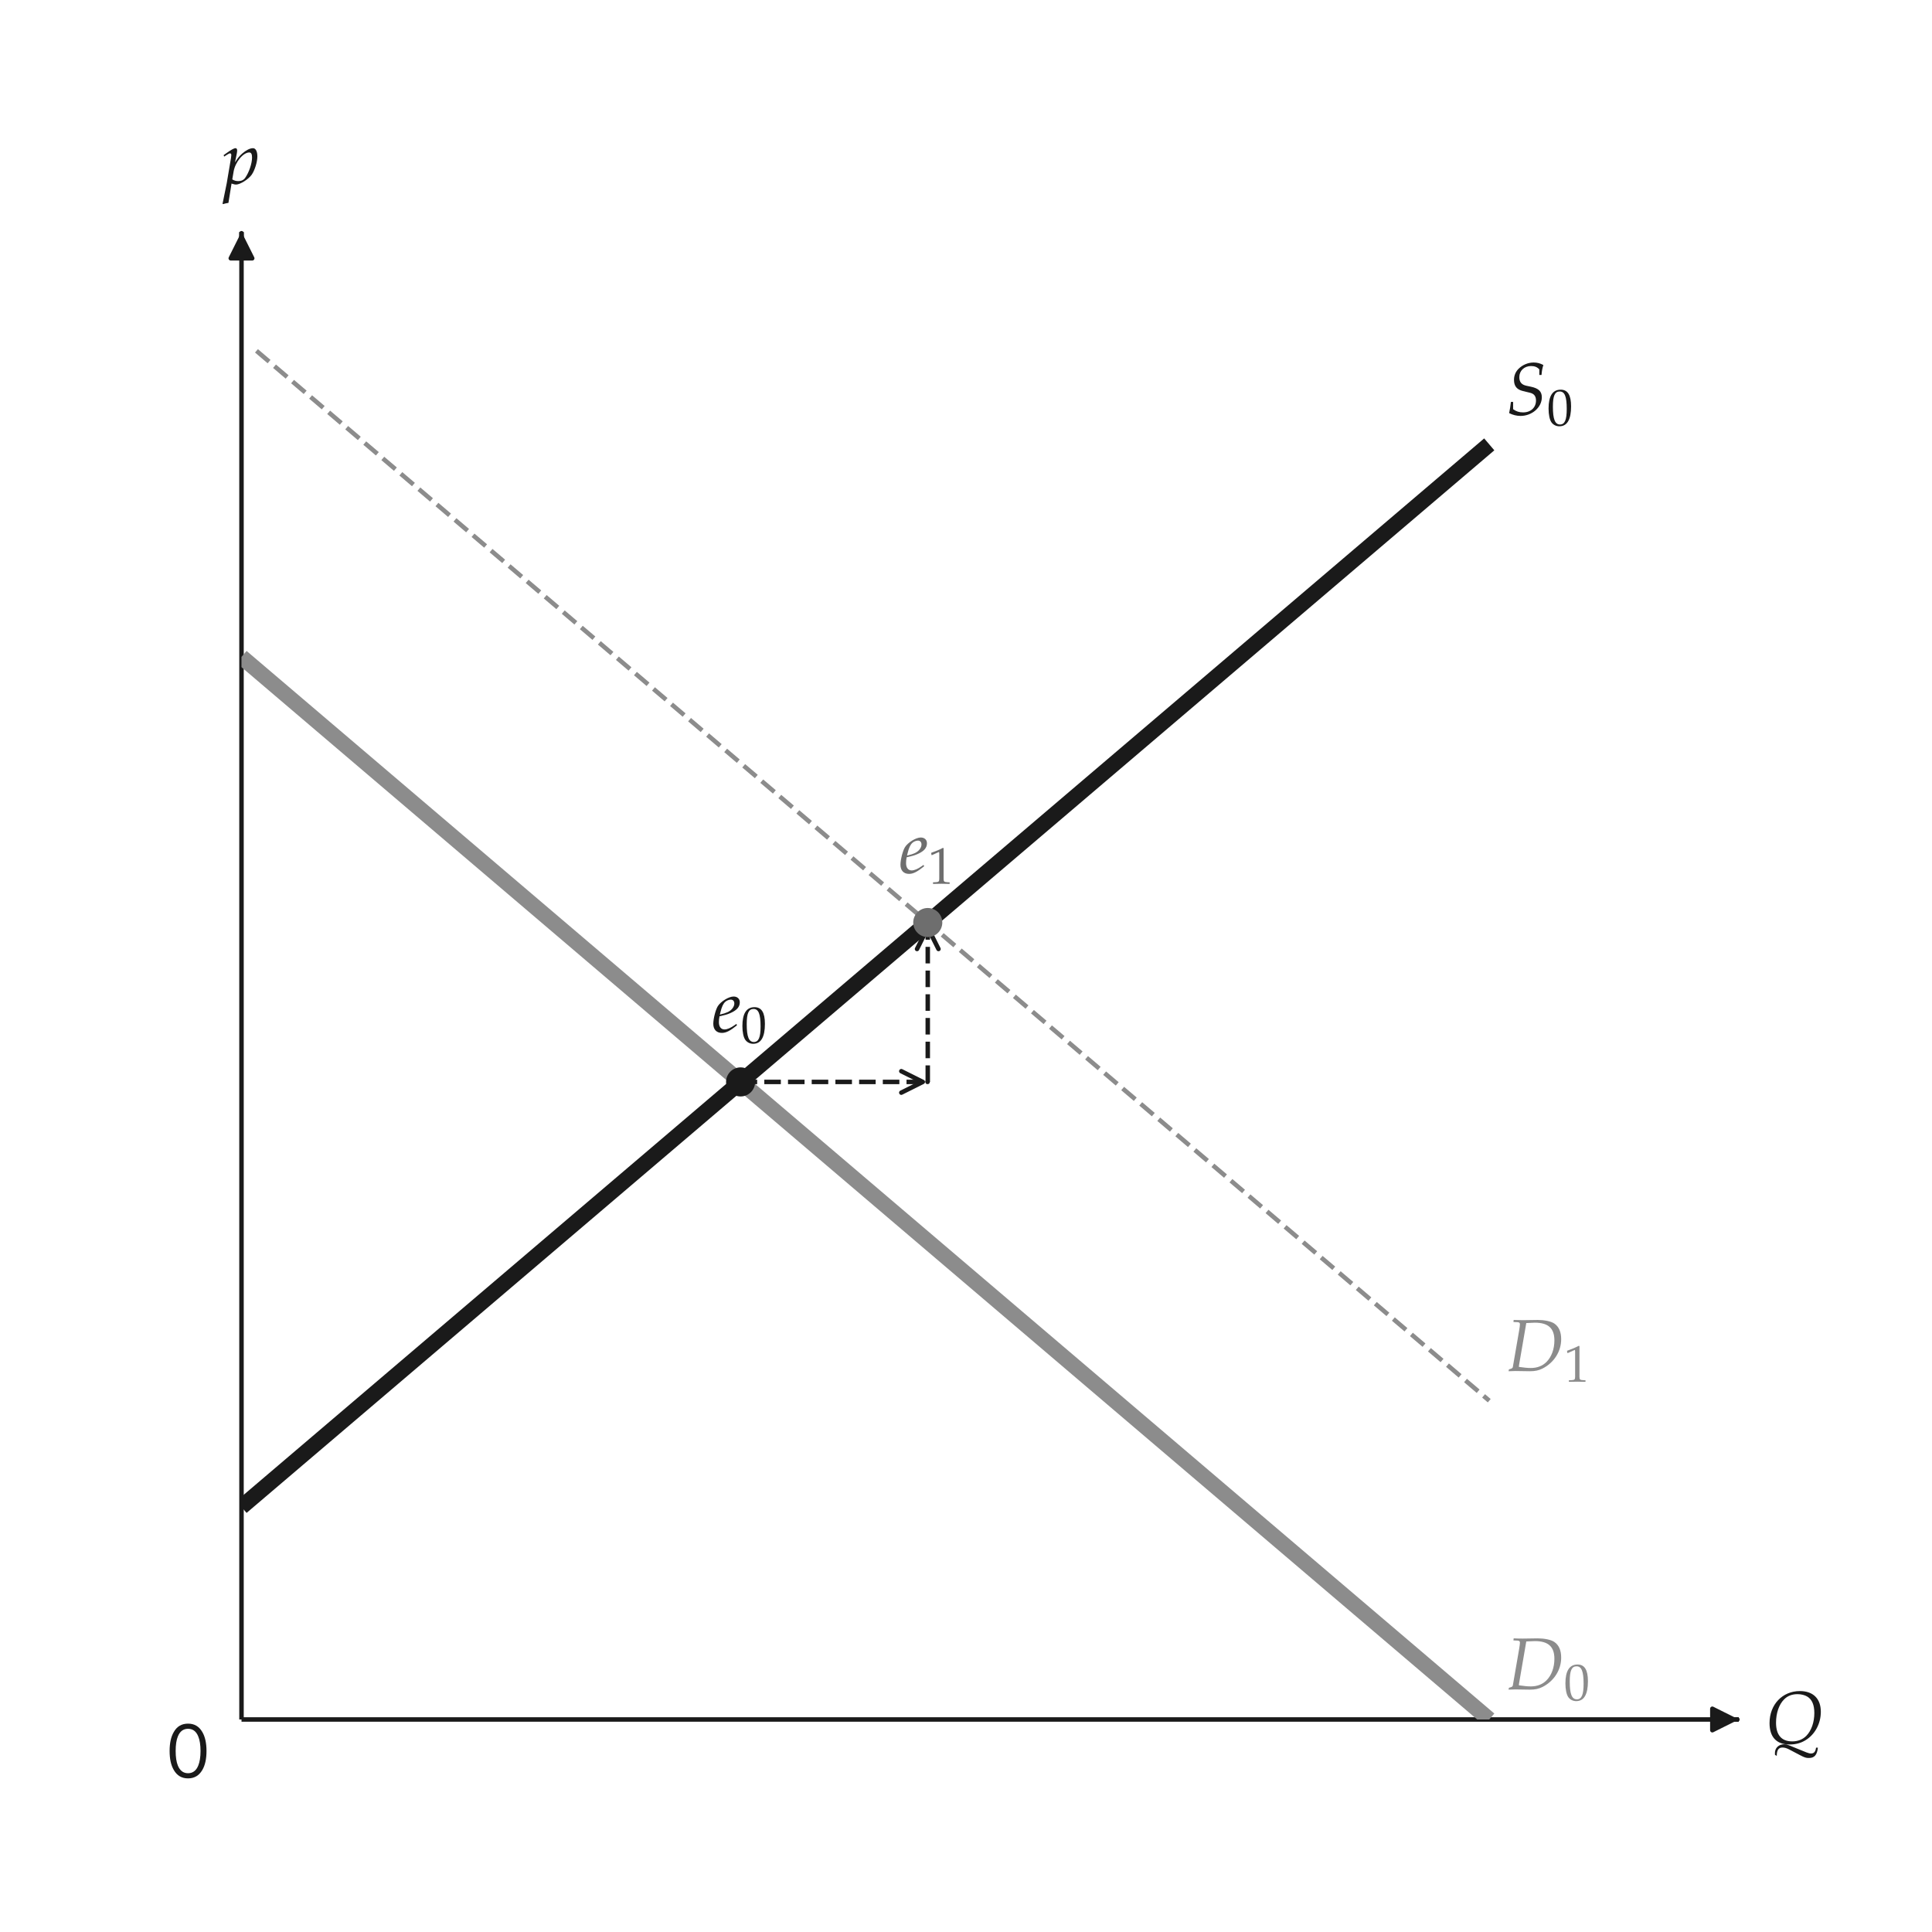
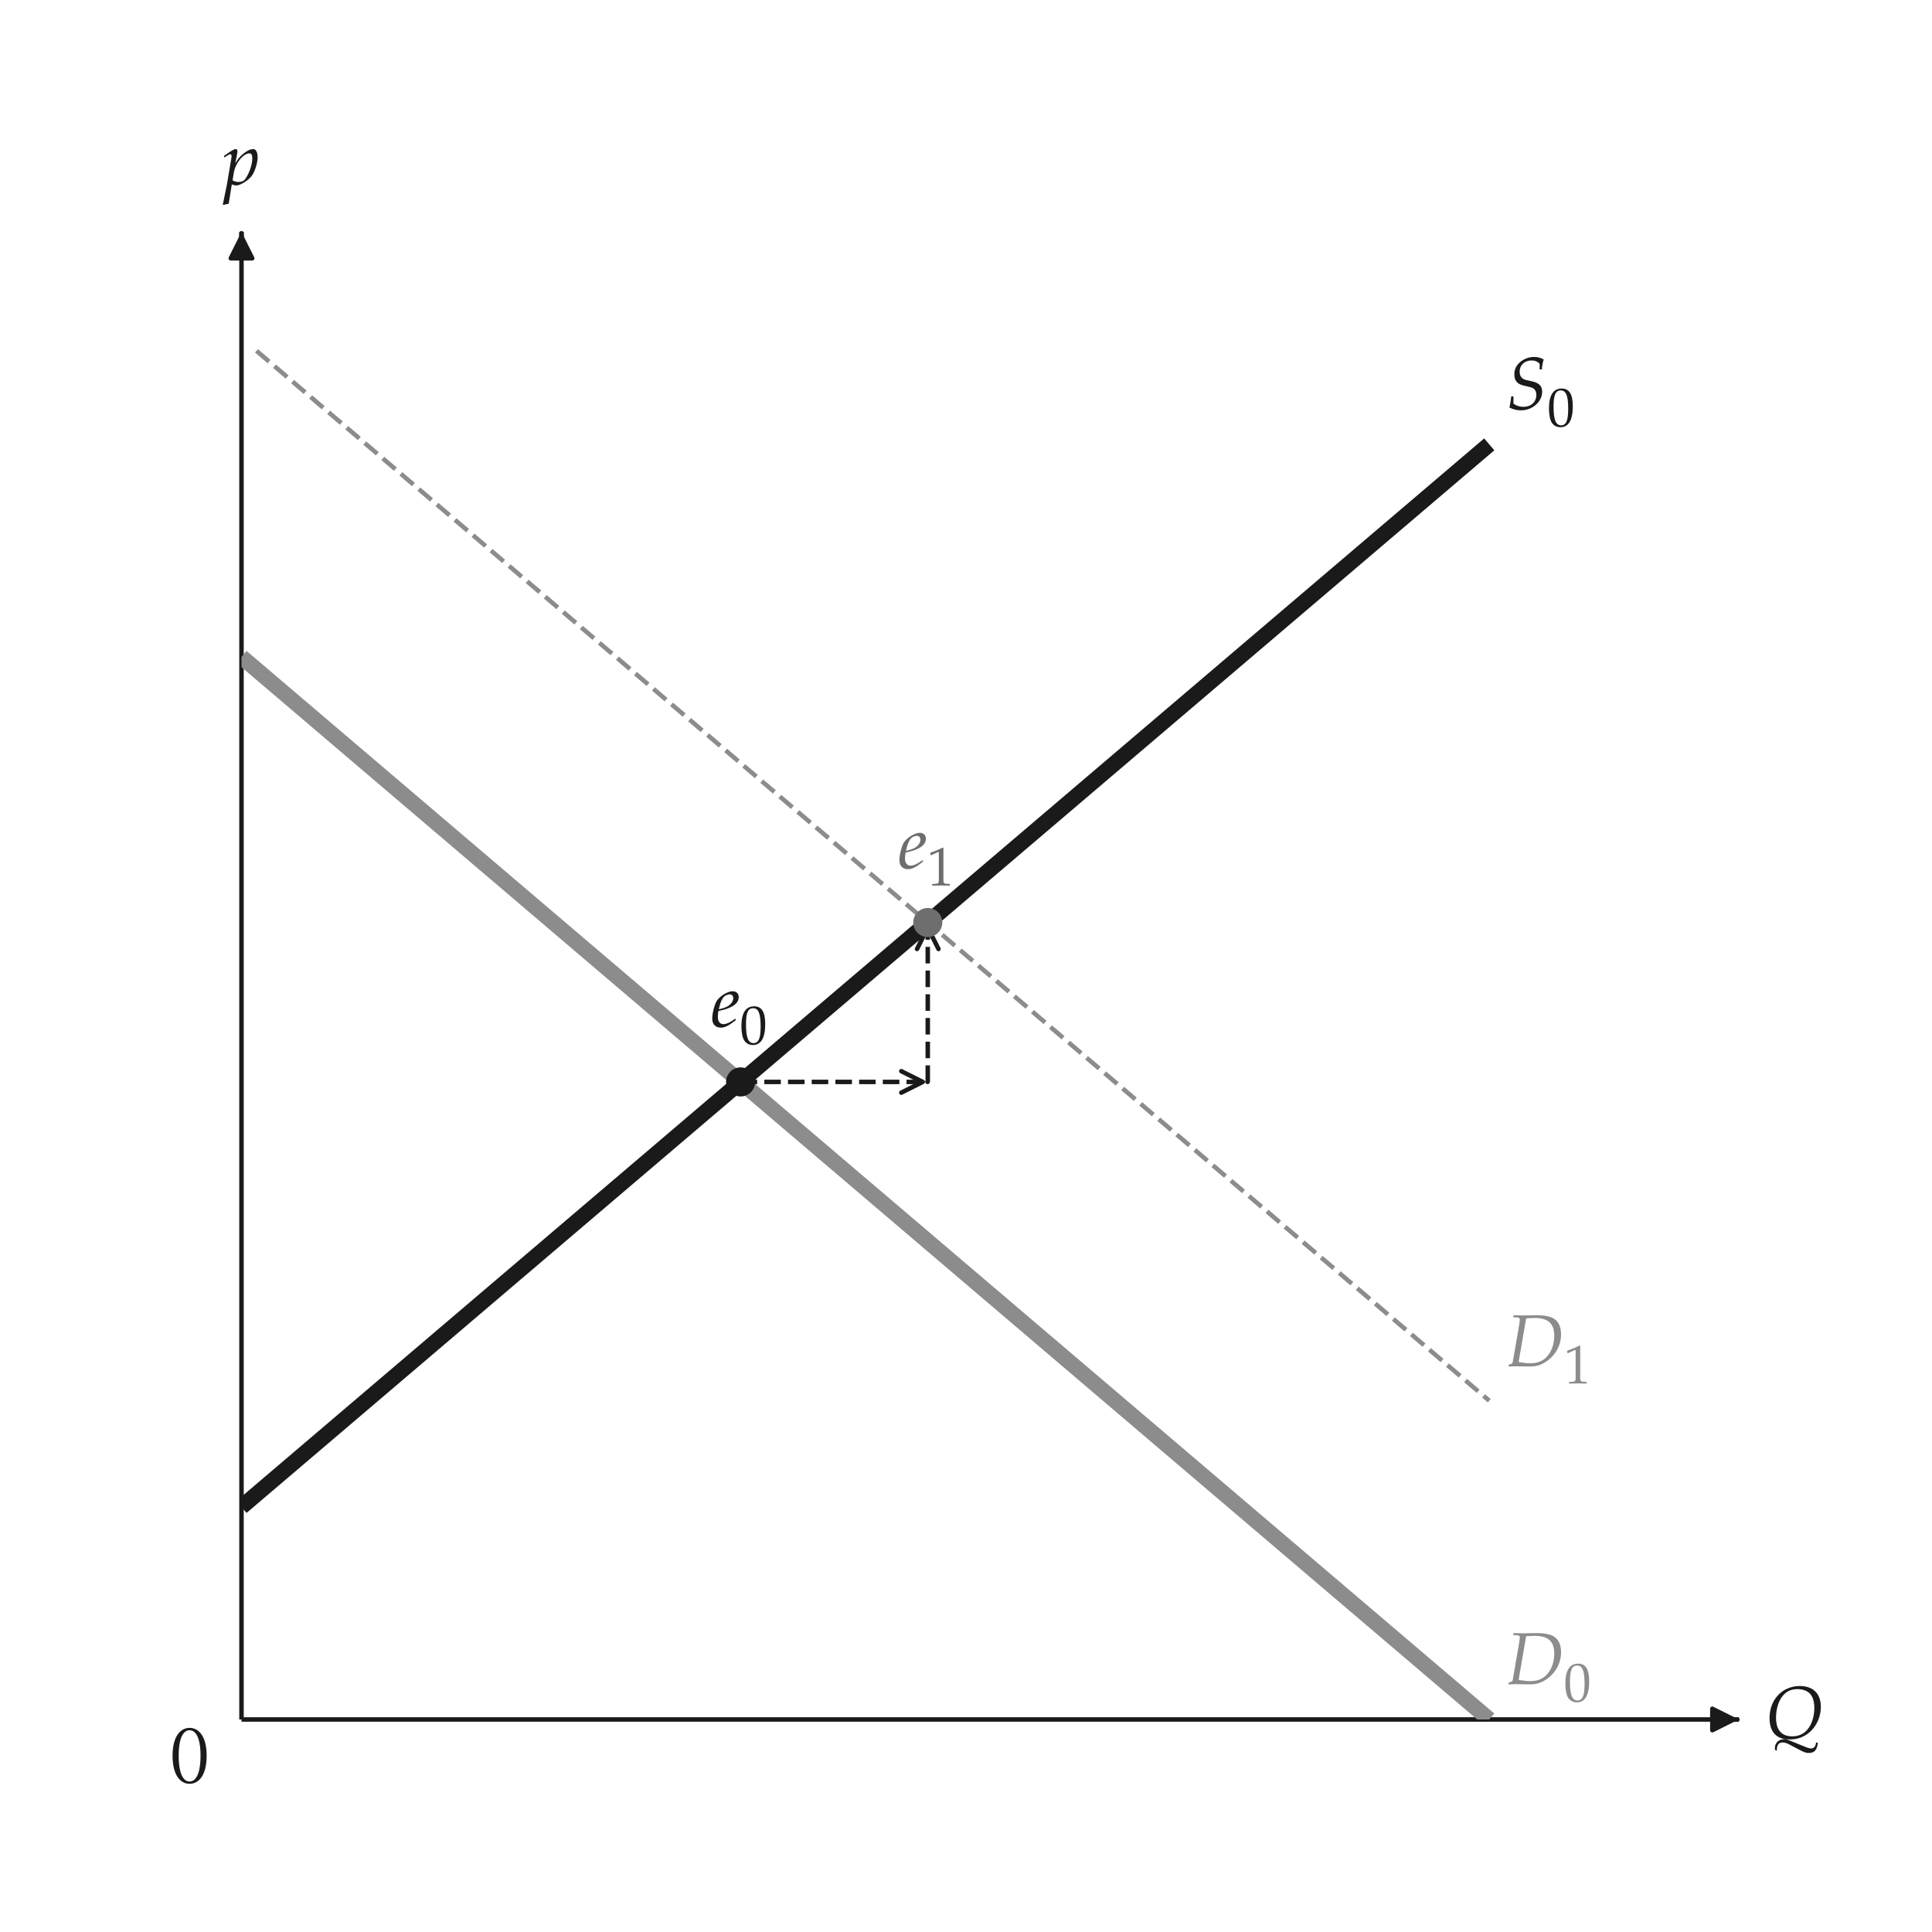
<svg xmlns="http://www.w3.org/2000/svg" xmlns:xlink="http://www.w3.org/1999/xlink" width="432pt" height="432pt" viewBox="0 0 432 432" version="1.1">
  <defs>
    <style type="text/css">*{stroke-linejoin: round; stroke-linecap: butt}</style>
  </defs>
  <g id="figure_1">
    <g id="patch_1">
      <path d="M 0 432  L 432 432  L 432 0  L 0 0  z " style="fill: #ffffff" />
    </g>
    <g id="axes_1">
      <g id="axes.x">
        <path d="M 54 384.48  L 388.8 384.48  " style="fill: none; stroke: #1a1a1a; stroke-linejoin: miter" />
      </g>
      <g id="patch_2">
        <path d="M 388.465 384.48  Q 388.633 384.48 387.682 384.48  " style="fill: none; stroke: #1a1a1a; stroke-linecap: round" />
        <path d="M 382.882 382.08  L 387.682 384.48  L 382.882 386.88  z " style="fill: #1a1a1a; stroke: #1a1a1a; stroke-linecap: round" />
      </g>
      <g id="axes.y">
        <path d="M 54 384.48  L 54 51.84  " style="fill: none; stroke: #1a1a1a; stroke-linejoin: miter" />
      </g>
      <g id="patch_3">
        <path d="M 54 52.173  Q 54 52.006 54 52.958  " style="fill: none; stroke: #1a1a1a; stroke-linecap: round" />
        <path d="M 51.6 57.758  L 54 52.958  L 56.4 57.758  z " style="fill: #1a1a1a; stroke: #1a1a1a; stroke-linecap: round" />
      </g>
      <g id="axes.y.label">
-         <g style="fill: #1a1a1a" transform="translate(49.875 41.22) scale(0.165 -0.165)">
-           <defs>
-             <path id="TeXGyrePagella-Italic-51" d="M -45 -1728  L 0 -1766  C 134 -1722 262 -1690 467 -1658  L 736 19  L 794 0  C 960 -58 1056 -70 1126 -70  C 1485 -70 2221 397 2496 800  C 2758 1190 2976 1894 2976 2374  C 2976 2803 2829 3085 2598 3085  C 2330 3085 1997 2912 1658 2618  C 1402 2387 1267 2227 1037 1850  L 1190 2611  C 1210 2720 1222 2816 1222 2893  C 1222 3014 1171 3085 1082 3085  C 947 3085 704 2950 230 2611  L 51 2483  L 96 2355  L 301 2490  C 480 2605 550 2637 608 2637  C 672 2637 717 2579 717 2490  C 717 2438 704 2310 691 2246  L 320 51  L 6 -1491  L -45 -1728  z M 800 378  L 915 1056  C 1056 1875 1741 2714 2272 2714  C 2438 2714 2515 2573 2515 2278  C 2515 1760 2259 998 1920 512  C 1792 326 1587 230 1325 230  C 1126 230 966 275 800 378  z " transform="scale(0.015625)" />
-           </defs>
-           <use xlink:href="#TeXGyrePagella-Italic-51" transform="translate(0 0.796875)" />
-         </g>
+         <path d="M 57.605 35.164  C 57.605 34.059 57.226 33.333 56.632 33.333  C 55.939 33.333 55.081 33.779 54.206 34.538  C 53.546 35.132 53.2 35.544 52.606 36.517  L 53.002 34.554  C 53.051 34.273 53.084 34.026 53.084 33.828  C 53.084 33.514 52.952 33.333 52.721 33.333  C 52.375 33.333 51.748 33.679 50.527 34.554  L 50.065 34.884  L 50.18 35.214  L 50.708 34.867  C 51.17 34.571 51.352 34.488 51.5 34.488  C 51.665 34.488 51.781 34.636 51.781 34.867  C 51.781 34.999 51.748 35.33 51.715 35.495  L 50.758 41.154  L 49.949 45.13  L 49.817 45.741  L 49.933 45.84  C 50.279 45.724 50.609 45.642 51.137 45.559  L 51.83 41.236  L 51.979 41.286  C 52.408 41.434 52.655 41.468 52.837 41.468  C 53.761 41.468 55.658 40.263 56.368 39.224  C 57.044 38.217 57.605 36.402 57.605 35.164  z M 56.417 35.412  C 56.417 36.748 55.757 38.712 54.883 39.966  C 54.553 40.444 54.025 40.692 53.348 40.692  C 52.837 40.692 52.424 40.577 51.995 40.312  L 52.292 38.563  C 52.655 36.452 54.421 34.29 55.79 34.29  C 56.219 34.29 56.417 34.653 56.417 35.412  z " style="fill: #1a1a1a" />
      </g>
      <g id="axes.x.label">
-         <g style="fill: #1a1a1a" transform="translate(394.8 389.8425) scale(0.165 -0.165)">
-           <defs>
-             <path id="TeXGyrePagella-Italic-32" d="M 339 1741  C 339 531 941 -115 2067 -115  C 2611 -115 3066 6 3482 269  C 4288 768 4787 1709 4787 2720  C 4787 3859 4122 4518 2970 4518  C 1453 4518 339 3347 339 1741  z M 806 -909  C 806 -909 806 -966 813 -1018  L 966 -1101  C 966 -608 1120 -378 1459 -378  C 1645 -378 1824 -429 2074 -563  L 3002 -1050  C 3386 -1248 3501 -1286 3757 -1286  C 4237 -1286 4467 -1011 4531 -390  L 4371 -390  C 4333 -736 4192 -896 3936 -896  C 3827 -896 3706 -864 3539 -800  L 2029 -186  C 1869 -122 1754 -96 1606 -96  C 1133 -96 781 -422 806 -909  z M 902 1773  C 902 2605 1158 3354 1600 3795  C 1901 4102 2285 4250 2771 4250  C 3078 4250 3392 4173 3603 4045  C 4019 3802 4224 3322 4224 2618  C 4224 1811 3968 1088 3533 640  C 3219 320 2803 154 2304 154  C 1382 154 902 704 902 1773  z " transform="scale(0.015625)" />
-           </defs>
-           <use xlink:href="#TeXGyrePagella-Italic-32" transform="translate(0 0.40625)" />
-         </g>
+         <path d="M 406.482 389.653  L 406.07 389.653  C 405.971 390.544 405.608 390.956 404.947 390.956  C 404.667 390.956 404.353 390.874 403.925 390.709  L 400.031 389.125  C 399.618 388.96 399.321 388.894 398.942 388.894  C 397.721 388.894 396.813 389.735 396.879 390.989  C 396.879 390.989 396.879 391.138 396.896 391.27  L 397.291 391.484  C 397.291 390.214 397.688 389.62 398.562 389.62  C 399.041 389.62 399.502 389.752 400.146 390.098  L 402.538 391.352  C 403.529 391.864 403.825 391.963 404.486 391.963  C 405.723 391.963 406.317 391.253 406.482 389.653  z M 407.142 381.634  C 407.142 378.697 405.426 376.997 402.456 376.997  C 398.546 376.997 395.675 380.017 395.675 384.158  C 395.675 387.277 397.226 388.943 400.13 388.943  C 401.532 388.943 402.704 388.63 403.776 387.953  C 405.855 386.666 407.142 384.241 407.142 381.634  z M 405.69 381.898  C 405.69 383.977 405.03 385.841 403.908 386.996  C 403.099 387.821 402.027 388.25 400.74 388.25  C 398.364 388.25 397.127 386.831 397.127 384.076  C 397.127 381.931 397.786 380 398.925 378.862  C 399.7 378.07 400.69 377.69 401.945 377.69  C 402.736 377.69 403.545 377.888 404.089 378.218  C 405.162 378.845 405.69 380.083 405.69 381.898  z " style="fill: #1a1a1a" />
      </g>
      <g id="axes.origin.label">
-         <g style="fill: #1a1a1a" transform="translate(37.1 397.42) scale(0.165 -0.165)">
-           <defs>
-             <path id="PingFangTC-Regular-13" d="M 1920 4659  C 1370 4659 960 4422 685 3936  C 442 3526 320 2976 320 2285  C 320 1594 442 1043 685 634  C 960 154 1370 -90 1920 -90  C 2464 -90 2874 154 3155 634  C 3398 1043 3520 1594 3520 2285  C 3520 2976 3398 3526 3155 3936  C 2874 4422 2464 4659 1920 4659  z M 1920 4211  C 2330 4211 2624 3994 2803 3552  C 2931 3245 3002 2822 3002 2285  C 3002 1754 2931 1331 2803 1018  C 2624 582 2330 358 1920 358  C 1510 358 1216 582 1037 1018  C 909 1331 845 1754 845 2285  C 845 2822 909 3245 1037 3552  C 1216 3994 1510 4211 1920 4211  z " transform="scale(0.015625)" />
-           </defs>
-           <use xlink:href="#PingFangTC-Regular-13" />
-         </g>
+         <path d="M 42.397 398.864  C 44.377 398.864 46.208 397.065 46.208 392.577  C 46.208 388.155 44.377 386.357 42.397 386.357  C 40.416 386.357 38.585 388.155 38.585 392.577  C 38.585 397.065 40.416 398.864 42.397 398.864  z M 42.397 398.352  C 41.159 398.352 39.955 396.966 39.955 392.577  C 39.955 388.254 41.159 386.885 42.397 386.885  C 43.617 386.885 44.839 388.254 44.839 392.577  C 44.839 396.966 43.617 398.352 42.397 398.352  z " style="fill: #1a1a1a" />
      </g>
      <g id="market.demand">
-         <path d="M 54 146.88  L 333 384.48  " clip-path="url(#p7ad10abee5)" style="fill: none; stroke: #8c8c8c; stroke-width: 3.5; stroke-linejoin: miter" />
+         <path d="M 54 146.88  L 333 384.48  " clip-path="url(#pdf562e0400)" style="fill: none; stroke: #8c8c8c; stroke-width: 3.5; stroke-linejoin: miter" />
      </g>
      <g id="market.supply">
-         <path d="M 54 336.96  L 333 99.36  " clip-path="url(#p7ad10abee5)" style="fill: none; stroke: #1a1a1a; stroke-width: 3.5; stroke-linejoin: miter" />
+         <path d="M 54 336.96  L 333 99.36  " clip-path="url(#pdf562e0400)" style="fill: none; stroke: #1a1a1a; stroke-width: 3.5; stroke-linejoin: miter" />
      </g>
      <g id="market.demand.shifted">
-         <path d="M 57.348 78.451  L 333 313.2  " clip-path="url(#p7ad10abee5)" style="fill: none; stroke-dasharray: 3.7,1.6; stroke-dashoffset: 0; stroke: #8c8c8c; stroke-linejoin: miter" />
+         <path d="M 57.348 78.451  L 333 313.2  " clip-path="url(#pdf562e0400)" style="fill: none; stroke-dasharray: 3.7,1.6; stroke-dashoffset: 0; stroke: #8c8c8c; stroke-linejoin: miter" />
      </g>
      <g id="market.comparison.movement.quantity">
        <path d="M 165.6 241.92  L 207.45 241.92  " style="fill: none; stroke-dasharray: 3.7,1.6; stroke-dashoffset: 0; stroke: #1a1a1a; stroke-linejoin: miter" />
      </g>
      <g id="patch_4">
        <path d="M 207.408 241.92  Q 207.429 241.92 206.332 241.92  " style="fill: none; stroke: #1a1a1a; stroke-linecap: round" />
        <path d="M 201.532 239.52  L 206.332 241.92  L 201.532 244.32  " style="fill: none; stroke: #1a1a1a; stroke-linecap: round" />
      </g>
      <g id="market.comparison.movement.price">
        <path d="M 207.45 241.92  L 207.45 206.28  " style="fill: none; stroke-dasharray: 3.7,1.6; stroke-dashoffset: 0; stroke: #1a1a1a; stroke-linejoin: miter" />
      </g>
      <g id="patch_5">
        <path d="M 207.45 206.316  Q 207.45 206.298 207.45 207.398  " style="fill: none; stroke: #1a1a1a; stroke-linecap: round" />
        <path d="M 205.05 212.198  L 207.45 207.398  L 209.85 212.198  " style="fill: none; stroke: #1a1a1a; stroke-linecap: round" />
      </g>
      <g id="market.equilibrium.baseline">
        <defs>
-           <path id="m38c618523e" d="M 0 3.25  C 0.862 3.25 1.689 2.908 2.298 2.298  C 2.908 1.689 3.25 0.862 3.25 0  C 3.25 -0.862 2.908 -1.689 2.298 -2.298  C 1.689 -2.908 0.862 -3.25 0 -3.25  C -0.862 -3.25 -1.689 -2.908 -2.298 -2.298  C -2.908 -1.689 -3.25 -0.862 -3.25 0  C -3.25 0.862 -2.908 1.689 -2.298 2.298  C -1.689 2.908 -0.862 3.25 0 3.25  z " />
+           <path id="mcd18618d2b" d="M 0 3.25  C 0.862 3.25 1.689 2.908 2.298 2.298  C 2.908 1.689 3.25 0.862 3.25 0  C 3.25 -0.862 2.908 -1.689 2.298 -2.298  C 1.689 -2.908 0.862 -3.25 0 -3.25  C -0.862 -3.25 -1.689 -2.908 -2.298 -2.298  C -2.908 -1.689 -3.25 -0.862 -3.25 0  C -3.25 0.862 -2.908 1.689 -2.298 2.298  C -1.689 2.908 -0.862 3.25 0 3.25  z " />
        </defs>
        <g>
-           <use xlink:href="#m38c618523e" x="165.6" y="241.92" style="fill: #1a1a1a" />
+           <use xlink:href="#mcd18618d2b" x="165.6" y="241.92" style="fill: #1a1a1a" />
        </g>
      </g>
      <g id="market.equilibrium.shifted">
        <defs>
-           <path id="m1e3e9d64e3" d="M 0 3.25  C 0.862 3.25 1.689 2.908 2.298 2.298  C 2.908 1.689 3.25 0.862 3.25 0  C 3.25 -0.862 2.908 -1.689 2.298 -2.298  C 1.689 -2.908 0.862 -3.25 0 -3.25  C -0.862 -3.25 -1.689 -2.908 -2.298 -2.298  C -2.908 -1.689 -3.25 -0.862 -3.25 0  C -3.25 0.862 -2.908 1.689 -2.298 2.298  C -1.689 2.908 -0.862 3.25 0 3.25  z " />
+           <path id="m16d8145c3a" d="M 0 3.25  C 0.862 3.25 1.689 2.908 2.298 2.298  C 2.908 1.689 3.25 0.862 3.25 0  C 3.25 -0.862 2.908 -1.689 2.298 -2.298  C 1.689 -2.908 0.862 -3.25 0 -3.25  C -0.862 -3.25 -1.689 -2.908 -2.298 -2.298  C -2.908 -1.689 -3.25 -0.862 -3.25 0  C -3.25 0.862 -2.908 1.689 -2.298 2.298  C -1.689 2.908 -0.862 3.25 0 3.25  z " />
        </defs>
        <g>
-           <use xlink:href="#m1e3e9d64e3" x="207.45" y="206.28" style="fill: #6e6e6e" />
+           <use xlink:href="#m16d8145c3a" x="207.45" y="206.28" style="fill: #6e6e6e" />
        </g>
      </g>
      <g id="market.demand.label">
-         <g style="fill: #8c8c8c" transform="translate(336.8584 377.8916) scale(0.165 -0.165)">
-           <defs>
-             <path id="TeXGyrePagella-Italic-25" d="M 179 -19  C 378 -6 576 0 774 0  C 1190 0 1606 -19 2022 -19  C 2483 -19 2797 51 3130 218  C 4128 730 4742 1696 4742 2758  C 4742 3386 4550 3834 4160 4109  C 3866 4320 3251 4429 2714 4429  C 2278 4429 1843 4410 1408 4410  C 1146 4410 883 4416 621 4429  L 602 4250  L 941 4237  C 1094 4230 1165 4179 1165 4064  C 1165 3974 1139 3770 1107 3578  L 550 352  C 525 205 333 179 211 147  L 179 -19  z M 1075 358  C 1075 435 1082 480 1101 595  L 1715 4160  C 1965 4160 2208 4192 2458 4192  C 3622 4192 4154 3706 4154 2656  C 4154 1907 3910 1235 3475 794  C 3130 442 2662 262 2106 262  C 1824 262 1510 294 1075 358  z " transform="scale(0.015625)" />
-             <path id="TeXGyrePagella-Regular-11" d="M 186 2074  C 186 1325 320 678 544 365  C 768 51 1126 -128 1523 -128  C 2490 -128 2976 704 2976 2342  C 2976 3744 2560 4410 1683 4410  C 691 4410 186 3622 186 2074  z M 723 2304  C 723 3654 960 4186 1568 4186  C 2189 4186 2438 3558 2438 2022  C 2438 659 2195 96 1606 96  C 986 96 723 742 723 2304  z " transform="scale(0.015625)" />
-           </defs>
-           <use xlink:href="#TeXGyrePagella-Italic-25" transform="translate(0 0.796875)" />
-           <use xlink:href="#TeXGyrePagella-Regular-11" transform="translate(77.79993 -13.66406) scale(0.7)" />
-         </g>
+         <path d="M 349.055 369.468  C 349.055 367.851 348.56 366.696 347.553 365.986  C 346.794 365.442 345.21 365.161 343.824 365.161  L 340.458 365.211  L 338.429 365.161  L 338.379 365.623  L 339.254 365.656  C 339.65 365.673 339.831 365.805 339.831 366.102  C 339.831 366.333 339.765 366.861 339.683 367.356  L 338.247 375.672  C 338.181 376.051 337.686 376.117 337.373 376.2  L 337.29 376.629  C 337.802 376.596 338.313 376.579 338.825 376.579  L 342.042 376.629  C 343.23 376.629 344.039 376.447 344.897 376.018  C 347.471 374.698 349.055 372.207 349.055 369.468  z M 347.537 369.732  C 347.537 371.662 346.91 373.395 345.788 374.533  C 344.897 375.441 343.692 375.903 342.257 375.903  C 341.531 375.903 340.722 375.82 339.6 375.655  C 339.6 375.457 339.617 375.342 339.666 375.045  L 341.25 365.854  C 341.894 365.854 342.521 365.772 343.164 365.772  C 346.167 365.772 347.537 367.026 347.537 369.732  z M 355.343 375.939  C 355.343 373.265 354.549 371.995 352.877 371.995  C 350.984 371.995 350.02 373.497 350.02 376.451  C 350.02 377.88 350.276 379.113 350.703 379.711  C 351.131 380.31 351.814 380.652 352.571 380.652  C 354.415 380.652 355.343 379.064 355.343 375.939  z M 354.317 376.549  C 354.317 379.15 353.853 380.224 352.73 380.224  C 351.546 380.224 351.045 378.991 351.045 376.012  C 351.045 373.435 351.497 372.422 352.657 372.422  C 353.841 372.422 354.317 373.619 354.317 376.549  z " style="fill: #8c8c8c" />
      </g>
      <g id="market.supply.label">
-         <g style="fill: #1a1a1a" transform="translate(336.7534 92.77157) scale(0.165 -0.165)">
-           <defs>
-             <path id="TeXGyrePagella-Italic-34" d="M 269 128  C 589 -32 922 -115 1261 -115  C 2253 -115 3104 627 3104 1498  C 3104 2003 2829 2272 2182 2413  L 1766 2502  C 1344 2592 1152 2829 1152 3251  C 1152 3808 1581 4211 2170 4211  C 2483 4211 2694 4128 2886 3923  L 2886 3437  L 3078 3437  C 3104 3782 3149 4026 3238 4301  C 2944 4454 2701 4518 2394 4518  C 1920 4518 1440 4320 1094 3981  C 826 3712 691 3392 691 3014  C 691 2470 934 2170 1472 2042  L 2080 1894  C 2432 1811 2598 1594 2598 1222  C 2598 608 2144 192 1485 192  C 1139 192 896 269 614 467  L 614 1101  L 422 1101  C 384 749 339 461 269 128  z " transform="scale(0.015625)" />
-           </defs>
-           <use xlink:href="#TeXGyrePagella-Italic-34" transform="translate(0 0.40625)" />
-           <use xlink:href="#TeXGyrePagella-Regular-11" transform="translate(55.59994 -14.05469) scale(0.7)" />
-         </g>
+         <path d="M 345.177 80.371  C 344.418 79.975 343.791 79.81 342.999 79.81  C 341.778 79.81 340.541 80.322 339.65 81.196  C 338.957 81.889 338.61 82.714 338.61 83.688  C 338.61 85.09 339.237 85.866 340.623 86.196  L 342.191 86.575  C 343.098 86.79 343.527 87.351 343.527 88.308  C 343.527 89.892 342.356 90.964 340.656 90.964  C 339.765 90.964 339.138 90.766 338.412 90.255  L 338.412 88.621  L 337.917 88.621  C 337.818 89.529 337.703 90.271 337.521 91.129  C 338.346 91.542 339.204 91.756 340.079 91.756  C 342.636 91.756 344.831 89.842 344.831 87.598  C 344.831 86.295 344.121 85.602 342.455 85.239  L 341.382 85.008  C 340.293 84.777 339.798 84.166 339.798 83.077  C 339.798 81.642 340.904 80.602 342.422 80.602  C 343.23 80.602 343.775 80.817 344.27 81.345  L 344.27 82.599  L 344.765 82.599  C 344.831 81.708 344.946 81.081 345.177 80.371  z M 351.68 90.819  C 351.68 88.145 350.886 86.875 349.214 86.875  C 347.321 86.875 346.357 88.377 346.357 91.331  C 346.357 92.76 346.613 93.993 347.04 94.591  C 347.468 95.19 348.151 95.532 348.908 95.532  C 350.752 95.532 351.68 93.944 351.68 90.819  z M 350.654 91.429  C 350.654 94.03 350.19 95.104 349.067 95.104  C 347.883 95.104 347.382 93.871 347.382 90.892  C 347.382 88.315 347.834 87.302 348.994 87.302  C 350.178 87.302 350.654 88.499 350.654 91.429  z " style="fill: #1a1a1a" />
      </g>
      <g id="market.equilibrium.baseline.label">
-         <g style="fill: #1a1a1a" transform="translate(159.2475 230.91) scale(0.165 -0.165)">
-           <defs>
-             <path id="TeXGyrePagella-Italic-46" d="M 96 717  C 96 224 378 -70 838 -70  C 1203 -70 1555 109 2150 589  L 2099 710  L 1946 602  C 1606 358 1299 230 1069 230  C 762 230 582 467 582 858  C 582 1024 595 1184 634 1370  L 1158 1498  C 1267 1523 1434 1587 1600 1658  C 2144 1901 2394 2189 2394 2586  C 2394 2886 2182 3085 1856 3085  C 1440 3085 742 2656 486 2246  C 294 1933 96 1165 96 717  z M 666 1517  L 723 1754  C 826 2182 954 2458 1126 2618  C 1248 2733 1453 2816 1613 2816  C 1798 2816 1920 2688 1920 2483  C 1920 2202 1696 1901 1363 1741  C 1184 1658 954 1581 666 1517  z " transform="scale(0.015625)" />
-           </defs>
-           <use xlink:href="#TeXGyrePagella-Italic-46" transform="translate(0 0.796875)" />
-           <use xlink:href="#TeXGyrePagella-Regular-11" transform="translate(38.89996 -13.66406) scale(0.7)" />
-         </g>
+         <path d="M 165.179 222.932  C 165.179 222.156 164.635 221.645 163.793 221.645  C 162.721 221.645 160.922 222.75 160.262 223.806  C 159.767 224.615 159.256 226.595 159.256 227.75  C 159.256 229.02 159.982 229.779 161.17 229.779  C 162.11 229.779 163.018 229.317 164.552 228.08  L 164.42 227.766  L 164.024 228.047  C 163.15 228.674 162.358 229.004 161.764 229.004  C 160.972 229.004 160.51 228.393 160.51 227.387  C 160.51 226.958 160.543 226.545 160.642 226.067  L 161.995 225.737  C 162.275 225.671 162.704 225.506 163.133 225.324  C 164.536 224.697 165.179 223.955 165.179 222.932  z M 163.958 223.196  C 163.958 223.922 163.381 224.697 162.523 225.11  C 162.061 225.324 161.467 225.522 160.724 225.687  L 160.873 225.077  C 161.137 223.971 161.467 223.262 161.912 222.849  C 162.226 222.552 162.754 222.338 163.166 222.338  C 163.645 222.338 163.958 222.668 163.958 223.196  z M 171.104 228.957  C 171.104 226.283 170.311 225.013 168.638 225.013  C 166.745 225.013 165.781 226.515 165.781 229.47  C 165.781 230.898 166.037 232.132 166.465 232.73  C 166.892 233.328 167.576 233.67 168.333 233.67  C 170.176 233.67 171.104 232.083 171.104 228.957  z M 170.079 229.567  C 170.079 232.168 169.615 233.243 168.491 233.243  C 167.307 233.243 166.806 232.009 166.806 229.03  C 166.806 226.454 167.258 225.44 168.418 225.44  C 169.603 225.44 170.079 226.637 170.079 229.567  z " style="fill: #1a1a1a" />
      </g>
      <g id="market.equilibrium.shifted.label">
-         <g style="fill: #6e6e6e" transform="translate(201.0975 195.3525) scale(0.165 -0.165)">
-           <defs>
-             <path id="TeXGyrePagella-Regular-12" d="M 384 3827  L 429 3552  L 493 3552  L 1318 3923  L 1338 3930  C 1376 3930 1389 3872 1389 3718  L 1389 614  C 1389 282 1318 211 973 192  L 614 173  L 614 -19  C 966 -6 1318 0 1670 0  C 2003 0 2342 -6 2675 -19  L 2675 173  L 2342 192  C 1990 211 1926 282 1926 614  L 1926 4410  L 1837 4442  C 1421 4224 966 4032 384 3827  z " transform="scale(0.015625)" />
-           </defs>
-           <use xlink:href="#TeXGyrePagella-Italic-46" transform="translate(0 0.796875)" />
-           <use xlink:href="#TeXGyrePagella-Regular-12" transform="translate(38.89996 -13.66406) scale(0.7)" />
-         </g>
+         <path d="M 207.029 187.499  C 207.029 186.724 206.485 186.212 205.643 186.212  C 204.571 186.212 202.772 187.318 202.112 188.374  C 201.617 189.182 201.106 191.162 201.106 192.317  C 201.106 193.588 201.832 194.347 203.02 194.347  C 203.96 194.347 204.868 193.885 206.402 192.647  L 206.27 192.334  L 205.874 192.614  C 205 193.241 204.208 193.571 203.614 193.571  C 202.822 193.571 202.36 192.961 202.36 191.954  C 202.36 191.525 202.393 191.113 202.492 190.634  L 203.845 190.304  C 204.125 190.238 204.554 190.073 204.983 189.892  C 206.386 189.265 207.029 188.522 207.029 187.499  z M 205.808 187.763  C 205.808 188.489 205.231 189.265 204.373 189.677  C 203.911 189.892 203.317 190.09 202.574 190.255  L 202.723 189.644  C 202.987 188.539 203.317 187.829 203.762 187.417  C 204.076 187.12 204.604 186.905 205.016 186.905  C 205.495 186.905 205.808 187.235 205.808 187.763  z M 212.381 198.03  L 212.381 197.664  L 211.746 197.627  C 211.074 197.59 210.952 197.456 210.952 196.821  L 210.952 189.581  L 210.781 189.52  C 209.987 189.935 209.12 190.301 208.009 190.692  L 208.095 191.217  L 208.217 191.217  L 209.792 190.509  L 209.829 190.496  C 209.902 190.496 209.926 190.606 209.926 190.899  L 209.926 196.821  C 209.926 197.456 209.792 197.59 209.133 197.627  L 208.449 197.664  L 208.449 198.03  L 210.464 197.993  z " style="fill: #6e6e6e" />
      </g>
      <g id="market.demand.shifted.label">
-         <g style="fill: #8c8c8c" transform="translate(336.8584 306.6941) scale(0.165 -0.165)">
-           <use xlink:href="#TeXGyrePagella-Italic-25" transform="translate(0 0.796875)" />
-           <use xlink:href="#TeXGyrePagella-Regular-12" transform="translate(77.79993 -13.66406) scale(0.7)" />
-         </g>
+         <path d="M 349.055 298.395  C 349.055 296.778 348.56 295.623 347.553 294.914  C 346.794 294.369 345.21 294.089 343.824 294.089  L 340.458 294.138  L 338.429 294.089  L 338.379 294.551  L 339.254 294.584  C 339.65 294.6 339.831 294.732 339.831 295.029  C 339.831 295.26 339.765 295.788 339.683 296.283  L 338.247 304.599  C 338.181 304.979 337.686 305.045 337.373 305.127  L 337.29 305.556  C 337.802 305.523 338.313 305.507 338.825 305.507  L 342.042 305.556  C 343.23 305.556 344.039 305.375 344.897 304.946  C 347.471 303.626 349.055 301.134 349.055 298.395  z M 347.537 298.659  C 347.537 300.59 346.91 302.322 345.788 303.461  C 344.897 304.368 343.692 304.83 342.257 304.83  C 341.531 304.83 340.722 304.748 339.6 304.583  C 339.6 304.385 339.617 304.269 339.666 303.972  L 341.25 294.782  C 341.894 294.782 342.521 294.699 343.164 294.699  C 346.167 294.699 347.537 295.953 347.537 298.659  z M 354.769 309.372  L 354.769 309.005  L 354.134 308.969  C 353.463 308.932 353.341 308.798 353.341 308.163  L 353.341 300.922  L 353.17 300.861  C 352.376 301.276 351.509 301.643 350.398 302.033  L 350.483 302.558  L 350.606 302.558  L 352.181 301.85  L 352.217 301.838  C 352.291 301.838 352.315 301.948 352.315 302.241  L 352.315 308.163  C 352.315 308.798 352.181 308.932 351.521 308.969  L 350.838 309.005  L 350.838 309.372  L 352.852 309.335  z " style="fill: #8c8c8c" />
      </g>
    </g>
  </g>
  <defs>
-     <clipPath id="p7ad10abee5">
+     <clipPath id="pdf562e0400">
      <rect x="54" y="51.84" width="334.8" height="332.64" />
    </clipPath>
  </defs>
</svg>
